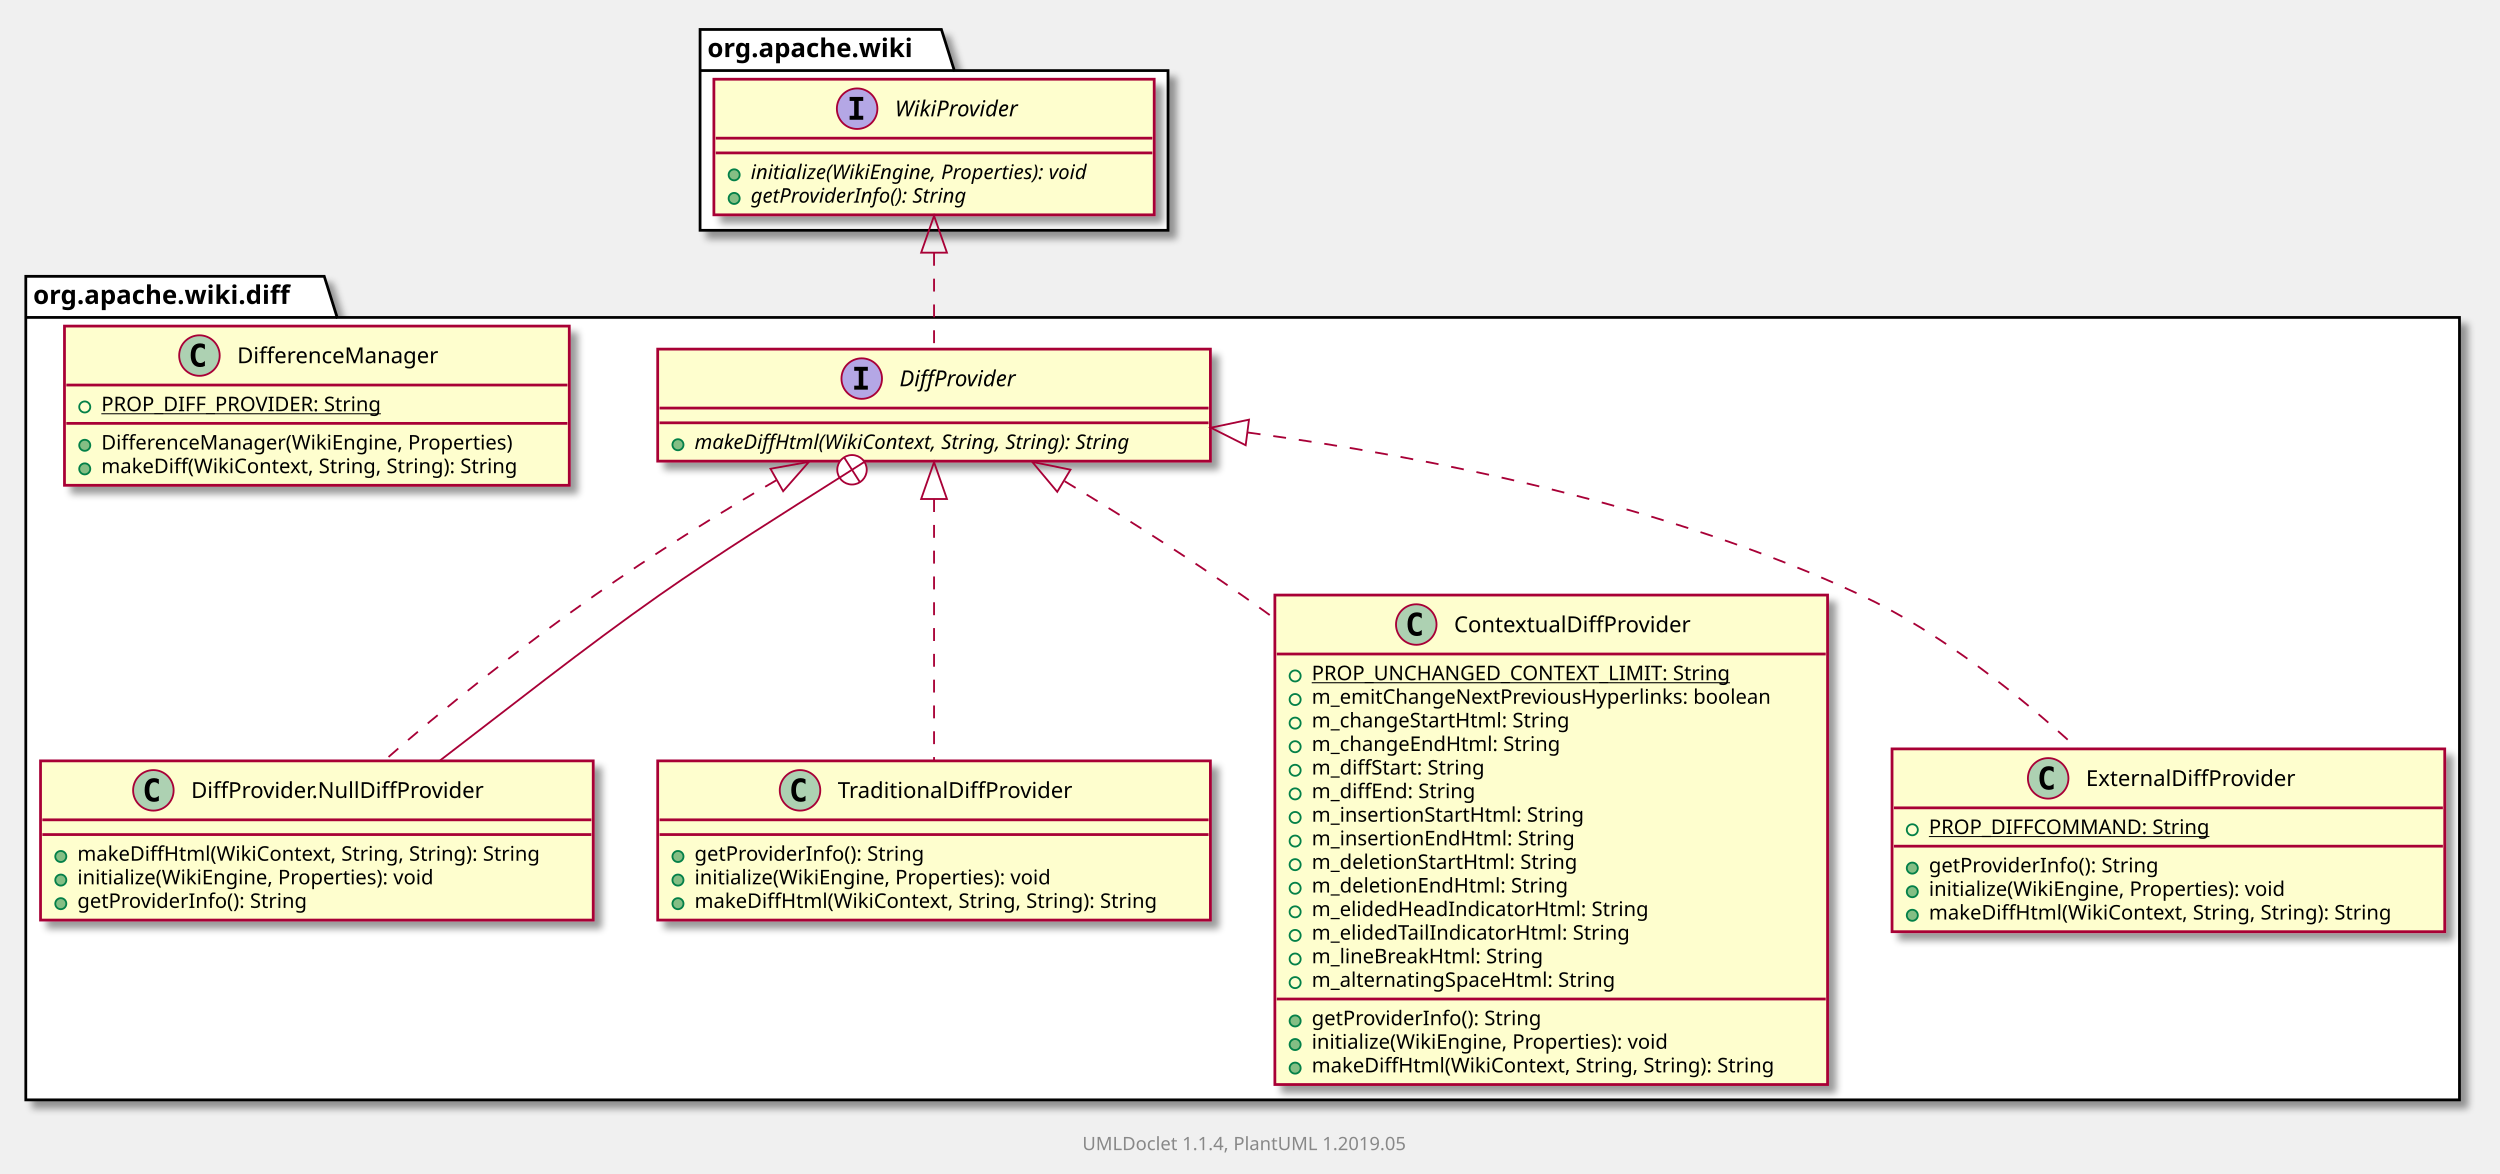
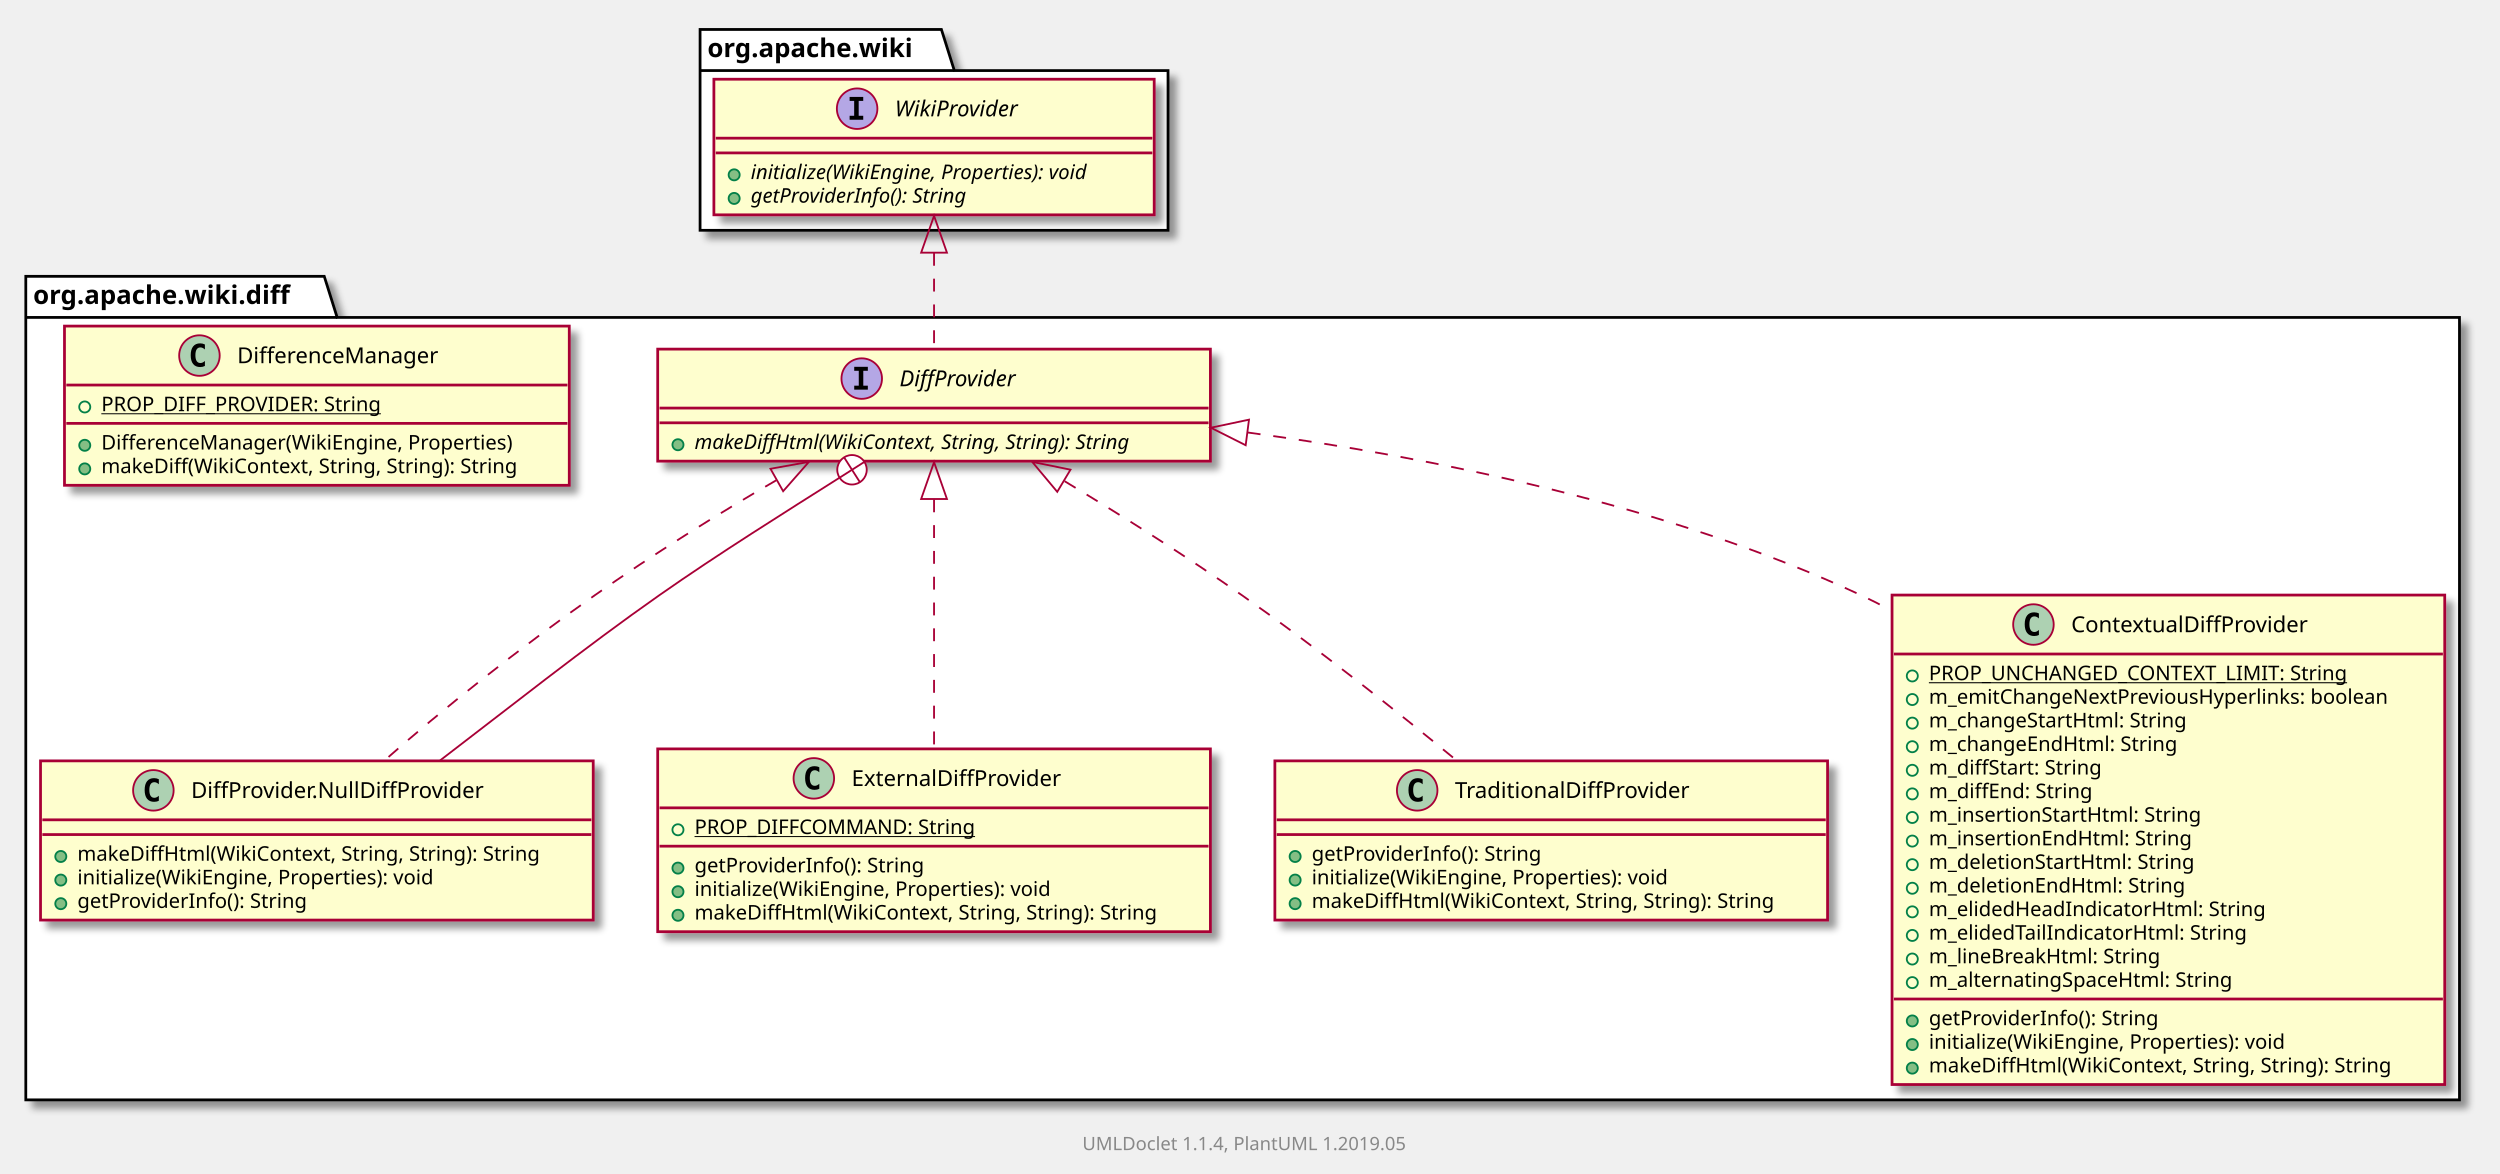
<svg xmlns="http://www.w3.org/2000/svg" xmlns:xlink="http://www.w3.org/1999/xlink" contentScriptType="application/ecmascript" contentStyleType="text/css" height="637px" preserveAspectRatio="none" style="width:1357px;height:637px;" version="1.1" viewBox="0 0 1357 637" width="1357px" zoomAndPan="magnify">
  <defs>
-     <filter height="300%" id="f1lwvn3nfsnw33" width="300%" x="-1" y="-1">
+     <filter height="300%" id="fj0u2kjxaeikd" width="300%" x="-1" y="-1">
      <feGaussianBlur result="blurOut" stdDeviation="2.0" />
      <feColorMatrix in="blurOut" result="blurOut2" type="matrix" values="0 0 0 0 0 0 0 0 0 0 0 0 0 0 0 0 0 0 .4 0" />
      <feOffset dx="4.0" dy="4.0" in="blurOut2" result="blurOut3" />
      <feBlend in="SourceGraphic" in2="blurOut3" mode="normal" />
    </filter>
  </defs>
  <g>
-     <polygon fill="#FFFFFF" filter="url(#f1lwvn3nfsnw33)" points="14,150,176,150,183,172.297,1335,172.297,1335,597,14,597,14,150" style="stroke: #000000; stroke-width: 1.5;" />
+     <polygon fill="#FFFFFF" filter="url(#fj0u2kjxaeikd)" points="14,150,176,150,183,172.297,1335,172.297,1335,597,14,597,14,150" style="stroke: #000000; stroke-width: 1.5;" />
    <line style="stroke: #000000; stroke-width: 1.5;" x1="14" x2="183" y1="172.297" y2="172.297" />
    <text fill="#000000" font-family="sans-serif" font-size="14" font-weight="bold" lengthAdjust="spacingAndGlyphs" textLength="156" x="18" y="164.995">org.apache.wiki.diff</text>
-     <polygon fill="#FFFFFF" filter="url(#f1lwvn3nfsnw33)" points="380,16,511,16,518,38.297,634,38.297,634,125,380,125,380,16" style="stroke: #000000; stroke-width: 1.5;" />
+     <polygon fill="#FFFFFF" filter="url(#fj0u2kjxaeikd)" points="380,16,511,16,518,38.297,634,38.297,634,125,380,125,380,16" style="stroke: #000000; stroke-width: 1.5;" />
    <line style="stroke: #000000; stroke-width: 1.5;" x1="380" x2="518" y1="38.297" y2="38.297" />
    <text fill="#000000" font-family="sans-serif" font-size="14" font-weight="bold" lengthAdjust="spacingAndGlyphs" textLength="125" x="384" y="30.995">org.apache.wiki</text>
    <a href="DiffProvider.html" target="_top" xlink:actuate="onRequest" xlink:show="new" xlink:title="DiffProvider.html" xlink:type="simple">
-       <rect fill="#FEFECE" filter="url(#f1lwvn3nfsnw33)" height="60.805" id="org.apache.wiki.diff.DiffProvider" style="stroke: #A80036; stroke-width: 1.5;" width="300" x="357" y="189.5" />
+       <rect fill="#FEFECE" filter="url(#fj0u2kjxaeikd)" height="60.805" id="org.apache.wiki.diff.DiffProvider" style="stroke: #A80036; stroke-width: 1.5;" width="300" x="357" y="189.5" />
      <ellipse cx="467.75" cy="205.5" fill="#B4A7E5" rx="11" ry="11" style="stroke: #A80036; stroke-width: 1.0;" />
      <path d="M463.672,201.266 L463.672,199.109 L471.062,199.109 L471.062,201.266 L468.594,201.266 L468.594,209.344 L471.062,209.344 L471.062,211.5 L463.672,211.5 L463.672,209.344 L466.141,209.344 L466.141,201.266 L463.672,201.266 Z " />
      <text fill="#000000" font-family="sans-serif" font-size="12" font-style="italic" lengthAdjust="spacingAndGlyphs" textLength="70" x="488.25" y="209.654">DiffProvider</text>
      <line style="stroke: #A80036; stroke-width: 1.5;" x1="358" x2="656" y1="221.5" y2="221.5" />
      <line style="stroke: #A80036; stroke-width: 1.5;" x1="358" x2="656" y1="229.5" y2="229.5" />
      <ellipse cx="368" cy="241.402" fill="#84BE84" rx="3" ry="3" style="stroke: #038048; stroke-width: 1.0;" />
      <text fill="#000000" font-family="sans-serif" font-size="11" font-style="italic" lengthAdjust="spacingAndGlyphs" textLength="274" x="377" y="243.71">makeDiffHtml(WikiContext, String, String): String</text>
    </a>
    <a href="DiffProvider.NullDiffProvider.html" target="_top" xlink:actuate="onRequest" xlink:show="new" xlink:title="DiffProvider.NullDiffProvider.html" xlink:type="simple">
-       <rect fill="#FEFECE" filter="url(#f1lwvn3nfsnw33)" height="86.414" id="org.apache.wiki.diff.DiffProvider.NullDiffProvider" style="stroke: #A80036; stroke-width: 1.5;" width="300" x="22" y="413" />
+       <rect fill="#FEFECE" filter="url(#fj0u2kjxaeikd)" height="86.414" id="org.apache.wiki.diff.DiffProvider.NullDiffProvider" style="stroke: #A80036; stroke-width: 1.5;" width="300" x="22" y="413" />
      <ellipse cx="83.25" cy="429" fill="#ADD1B2" rx="11" ry="11" style="stroke: #A80036; stroke-width: 1.0;" />
      <path d="M86.219,434.641 Q85.641,434.938 85,435.086 Q84.359,435.234 83.656,435.234 Q81.156,435.234 79.836,433.586 Q78.516,431.938 78.516,428.812 Q78.516,425.688 79.836,424.031 Q81.156,422.375 83.656,422.375 Q84.359,422.375 85.008,422.531 Q85.656,422.688 86.219,422.984 L86.219,425.703 Q85.594,425.125 85,424.852 Q84.406,424.578 83.781,424.578 Q82.438,424.578 81.75,425.648 Q81.062,426.719 81.062,428.812 Q81.062,430.906 81.75,431.977 Q82.438,433.047 83.781,433.047 Q84.406,433.047 85,432.773 Q85.594,432.5 86.219,431.922 L86.219,434.641 Z " />
      <text fill="#000000" font-family="sans-serif" font-size="12" lengthAdjust="spacingAndGlyphs" textLength="169" x="103.75" y="433.154">DiffProvider.NullDiffProvider</text>
      <line style="stroke: #A80036; stroke-width: 1.5;" x1="23" x2="321" y1="445" y2="445" />
      <line style="stroke: #A80036; stroke-width: 1.5;" x1="23" x2="321" y1="453" y2="453" />
      <ellipse cx="33" cy="464.902" fill="#84BE84" rx="3" ry="3" style="stroke: #038048; stroke-width: 1.0;" />
      <text fill="#000000" font-family="sans-serif" font-size="11" lengthAdjust="spacingAndGlyphs" textLength="274" x="42" y="467.21">makeDiffHtml(WikiContext, String, String): String</text>
      <ellipse cx="33" cy="477.707" fill="#84BE84" rx="3" ry="3" style="stroke: #038048; stroke-width: 1.0;" />
      <text fill="#000000" font-family="sans-serif" font-size="11" lengthAdjust="spacingAndGlyphs" textLength="210" x="42" y="480.015">initialize(WikiEngine, Properties): void</text>
      <ellipse cx="33" cy="490.512" fill="#84BE84" rx="3" ry="3" style="stroke: #038048; stroke-width: 1.0;" />
      <text fill="#000000" font-family="sans-serif" font-size="11" lengthAdjust="spacingAndGlyphs" textLength="136" x="42" y="492.82">getProviderInfo(): String</text>
    </a>
+     <a href="ExternalDiffProvider.html" target="_top" xlink:actuate="onRequest" xlink:show="new" xlink:title="ExternalDiffProvider.html" xlink:type="simple">
+       <rect fill="#FEFECE" filter="url(#fj0u2kjxaeikd)" height="99.219" id="org.apache.wiki.diff.ExternalDiffProvider" style="stroke: #A80036; stroke-width: 1.5;" width="300" x="357" y="406.5" />
+       <ellipse cx="441.75" cy="422.5" fill="#ADD1B2" rx="11" ry="11" style="stroke: #A80036; stroke-width: 1.0;" />
+       <path d="M444.719,428.141 Q444.141,428.438 443.5,428.586 Q442.859,428.734 442.156,428.734 Q439.656,428.734 438.336,427.086 Q437.016,425.438 437.016,422.312 Q437.016,419.188 438.336,417.531 Q439.656,415.875 442.156,415.875 Q442.859,415.875 443.508,416.031 Q444.156,416.188 444.719,416.484 L444.719,419.203 Q444.094,418.625 443.5,418.352 Q442.906,418.078 442.281,418.078 Q440.938,418.078 440.25,419.148 Q439.562,420.219 439.562,422.312 Q439.562,424.406 440.25,425.477 Q440.938,426.547 442.281,426.547 Q442.906,426.547 443.5,426.273 Q444.094,426 444.719,425.422 L444.719,428.141 Z " />
+       <text fill="#000000" font-family="sans-serif" font-size="12" lengthAdjust="spacingAndGlyphs" textLength="122" x="462.25" y="426.654">ExternalDiffProvider</text>
+       <line style="stroke: #A80036; stroke-width: 1.5;" x1="358" x2="656" y1="438.5" y2="438.5" />
+       <ellipse cx="368" cy="450.402" fill="none" rx="3" ry="3" style="stroke: #038048; stroke-width: 1.0;" />
+       <text fill="#000000" font-family="sans-serif" font-size="11" lengthAdjust="spacingAndGlyphs" text-decoration="underline" textLength="159" x="377" y="452.71">PROP_DIFFCOMMAND: String</text>
+       <line style="stroke: #A80036; stroke-width: 1.5;" x1="358" x2="656" y1="459.305" y2="459.305" />
+       <ellipse cx="368" cy="471.207" fill="#84BE84" rx="3" ry="3" style="stroke: #038048; stroke-width: 1.0;" />
+       <text fill="#000000" font-family="sans-serif" font-size="11" lengthAdjust="spacingAndGlyphs" textLength="136" x="377" y="473.515">getProviderInfo(): String</text>
+       <ellipse cx="368" cy="484.012" fill="#84BE84" rx="3" ry="3" style="stroke: #038048; stroke-width: 1.0;" />
+       <text fill="#000000" font-family="sans-serif" font-size="11" lengthAdjust="spacingAndGlyphs" textLength="210" x="377" y="486.32">initialize(WikiEngine, Properties): void</text>
+       <ellipse cx="368" cy="496.816" fill="#84BE84" rx="3" ry="3" style="stroke: #038048; stroke-width: 1.0;" />
+       <text fill="#000000" font-family="sans-serif" font-size="11" lengthAdjust="spacingAndGlyphs" textLength="274" x="377" y="499.125">makeDiffHtml(WikiContext, String, String): String</text>
+     </a>
+     <a href="TraditionalDiffProvider.html" target="_top" xlink:actuate="onRequest" xlink:show="new" xlink:title="TraditionalDiffProvider.html" xlink:type="simple">
+       <rect fill="#FEFECE" filter="url(#fj0u2kjxaeikd)" height="86.414" id="org.apache.wiki.diff.TraditionalDiffProvider" style="stroke: #A80036; stroke-width: 1.5;" width="300" x="692" y="413" />
+       <ellipse cx="769.25" cy="429" fill="#ADD1B2" rx="11" ry="11" style="stroke: #A80036; stroke-width: 1.0;" />
+       <path d="M772.219,434.641 Q771.641,434.938 771,435.086 Q770.359,435.234 769.656,435.234 Q767.156,435.234 765.836,433.586 Q764.516,431.938 764.516,428.812 Q764.516,425.688 765.836,424.031 Q767.156,422.375 769.656,422.375 Q770.359,422.375 771.008,422.531 Q771.656,422.688 772.219,422.984 L772.219,425.703 Q771.594,425.125 771,424.852 Q770.406,424.578 769.781,424.578 Q768.438,424.578 767.75,425.648 Q767.062,426.719 767.062,428.812 Q767.062,430.906 767.75,431.977 Q768.438,433.047 769.781,433.047 Q770.406,433.047 771,432.773 Q771.594,432.5 772.219,431.922 L772.219,434.641 Z " />
+       <text fill="#000000" font-family="sans-serif" font-size="12" lengthAdjust="spacingAndGlyphs" textLength="137" x="789.75" y="433.154">TraditionalDiffProvider</text>
+       <line style="stroke: #A80036; stroke-width: 1.5;" x1="693" x2="991" y1="445" y2="445" />
+       <line style="stroke: #A80036; stroke-width: 1.5;" x1="693" x2="991" y1="453" y2="453" />
+       <ellipse cx="703" cy="464.902" fill="#84BE84" rx="3" ry="3" style="stroke: #038048; stroke-width: 1.0;" />
+       <text fill="#000000" font-family="sans-serif" font-size="11" lengthAdjust="spacingAndGlyphs" textLength="136" x="712" y="467.21">getProviderInfo(): String</text>
+       <ellipse cx="703" cy="477.707" fill="#84BE84" rx="3" ry="3" style="stroke: #038048; stroke-width: 1.0;" />
+       <text fill="#000000" font-family="sans-serif" font-size="11" lengthAdjust="spacingAndGlyphs" textLength="210" x="712" y="480.015">initialize(WikiEngine, Properties): void</text>
+       <ellipse cx="703" cy="490.512" fill="#84BE84" rx="3" ry="3" style="stroke: #038048; stroke-width: 1.0;" />
+       <text fill="#000000" font-family="sans-serif" font-size="11" lengthAdjust="spacingAndGlyphs" textLength="274" x="712" y="492.82">makeDiffHtml(WikiContext, String, String): String</text>
+     </a>
    <a href="DifferenceManager.html" target="_top" xlink:actuate="onRequest" xlink:show="new" xlink:title="DifferenceManager.html" xlink:type="simple">
-       <rect fill="#FEFECE" filter="url(#f1lwvn3nfsnw33)" height="86.414" id="org.apache.wiki.diff.DifferenceManager" style="stroke: #A80036; stroke-width: 1.5;" width="274" x="35" y="177" />
+       <rect fill="#FEFECE" filter="url(#fj0u2kjxaeikd)" height="86.414" id="org.apache.wiki.diff.DifferenceManager" style="stroke: #A80036; stroke-width: 1.5;" width="274" x="35" y="177" />
      <ellipse cx="108.25" cy="193" fill="#ADD1B2" rx="11" ry="11" style="stroke: #A80036; stroke-width: 1.0;" />
      <path d="M111.219,198.641 Q110.641,198.938 110,199.086 Q109.359,199.234 108.656,199.234 Q106.156,199.234 104.836,197.586 Q103.516,195.938 103.516,192.812 Q103.516,189.688 104.836,188.031 Q106.156,186.375 108.656,186.375 Q109.359,186.375 110.008,186.531 Q110.656,186.688 111.219,186.984 L111.219,189.703 Q110.594,189.125 110,188.852 Q109.406,188.578 108.781,188.578 Q107.438,188.578 106.75,189.648 Q106.062,190.719 106.062,192.812 Q106.062,194.906 106.75,195.977 Q107.438,197.047 108.781,197.047 Q109.406,197.047 110,196.773 Q110.594,196.5 111.219,195.922 L111.219,198.641 Z " />
      <text fill="#000000" font-family="sans-serif" font-size="12" lengthAdjust="spacingAndGlyphs" textLength="119" x="128.75" y="197.154">DifferenceManager</text>
      <line style="stroke: #A80036; stroke-width: 1.5;" x1="36" x2="308" y1="209" y2="209" />
      <ellipse cx="46" cy="220.902" fill="none" rx="3" ry="3" style="stroke: #038048; stroke-width: 1.0;" />
      <text fill="#000000" font-family="sans-serif" font-size="11" lengthAdjust="spacingAndGlyphs" text-decoration="underline" textLength="162" x="55" y="223.21">PROP_DIFF_PROVIDER: String</text>
      <line style="stroke: #A80036; stroke-width: 1.5;" x1="36" x2="308" y1="229.805" y2="229.805" />
      <ellipse cx="46" cy="241.707" fill="#84BE84" rx="3" ry="3" style="stroke: #038048; stroke-width: 1.0;" />
      <text fill="#000000" font-family="sans-serif" font-size="11" lengthAdjust="spacingAndGlyphs" textLength="241" x="55" y="244.015">DifferenceManager(WikiEngine, Properties)</text>
      <ellipse cx="46" cy="254.512" fill="#84BE84" rx="3" ry="3" style="stroke: #038048; stroke-width: 1.0;" />
      <text fill="#000000" font-family="sans-serif" font-size="11" lengthAdjust="spacingAndGlyphs" textLength="248" x="55" y="256.82">makeDiff(WikiContext, String, String): String</text>
    </a>
-     <a href="TraditionalDiffProvider.html" target="_top" xlink:actuate="onRequest" xlink:show="new" xlink:title="TraditionalDiffProvider.html" xlink:type="simple">
-       <rect fill="#FEFECE" filter="url(#f1lwvn3nfsnw33)" height="86.414" id="org.apache.wiki.diff.TraditionalDiffProvider" style="stroke: #A80036; stroke-width: 1.5;" width="300" x="357" y="413" />
-       <ellipse cx="434.25" cy="429" fill="#ADD1B2" rx="11" ry="11" style="stroke: #A80036; stroke-width: 1.0;" />
-       <path d="M437.219,434.641 Q436.641,434.938 436,435.086 Q435.359,435.234 434.656,435.234 Q432.156,435.234 430.836,433.586 Q429.516,431.938 429.516,428.812 Q429.516,425.688 430.836,424.031 Q432.156,422.375 434.656,422.375 Q435.359,422.375 436.008,422.531 Q436.656,422.688 437.219,422.984 L437.219,425.703 Q436.594,425.125 436,424.852 Q435.406,424.578 434.781,424.578 Q433.438,424.578 432.75,425.648 Q432.062,426.719 432.062,428.812 Q432.062,430.906 432.75,431.977 Q433.438,433.047 434.781,433.047 Q435.406,433.047 436,432.773 Q436.594,432.5 437.219,431.922 L437.219,434.641 Z " />
-       <text fill="#000000" font-family="sans-serif" font-size="12" lengthAdjust="spacingAndGlyphs" textLength="137" x="454.75" y="433.154">TraditionalDiffProvider</text>
-       <line style="stroke: #A80036; stroke-width: 1.5;" x1="358" x2="656" y1="445" y2="445" />
-       <line style="stroke: #A80036; stroke-width: 1.5;" x1="358" x2="656" y1="453" y2="453" />
-       <ellipse cx="368" cy="464.902" fill="#84BE84" rx="3" ry="3" style="stroke: #038048; stroke-width: 1.0;" />
-       <text fill="#000000" font-family="sans-serif" font-size="11" lengthAdjust="spacingAndGlyphs" textLength="136" x="377" y="467.21">getProviderInfo(): String</text>
-       <ellipse cx="368" cy="477.707" fill="#84BE84" rx="3" ry="3" style="stroke: #038048; stroke-width: 1.0;" />
-       <text fill="#000000" font-family="sans-serif" font-size="11" lengthAdjust="spacingAndGlyphs" textLength="210" x="377" y="480.015">initialize(WikiEngine, Properties): void</text>
-       <ellipse cx="368" cy="490.512" fill="#84BE84" rx="3" ry="3" style="stroke: #038048; stroke-width: 1.0;" />
-       <text fill="#000000" font-family="sans-serif" font-size="11" lengthAdjust="spacingAndGlyphs" textLength="274" x="377" y="492.82">makeDiffHtml(WikiContext, String, String): String</text>
+     <a href="ContextualDiffProvider.html" target="_top" xlink:actuate="onRequest" xlink:show="new" xlink:title="ContextualDiffProvider.html" xlink:type="simple">
+       <rect fill="#FEFECE" filter="url(#fj0u2kjxaeikd)" height="265.68" id="org.apache.wiki.diff.ContextualDiffProvider" style="stroke: #A80036; stroke-width: 1.5;" width="300" x="1027" y="323" />
+       <ellipse cx="1103.75" cy="339" fill="#ADD1B2" rx="11" ry="11" style="stroke: #A80036; stroke-width: 1.0;" />
+       <path d="M1106.719,344.641 Q1106.141,344.938 1105.5,345.086 Q1104.859,345.234 1104.156,345.234 Q1101.656,345.234 1100.336,343.586 Q1099.016,341.938 1099.016,338.812 Q1099.016,335.688 1100.336,334.031 Q1101.656,332.375 1104.156,332.375 Q1104.859,332.375 1105.508,332.531 Q1106.156,332.688 1106.719,332.984 L1106.719,335.703 Q1106.094,335.125 1105.5,334.852 Q1104.906,334.578 1104.281,334.578 Q1102.938,334.578 1102.25,335.648 Q1101.562,336.719 1101.562,338.812 Q1101.562,340.906 1102.25,341.977 Q1102.938,343.047 1104.281,343.047 Q1104.906,343.047 1105.5,342.773 Q1106.094,342.5 1106.719,341.922 L1106.719,344.641 Z " />
+       <text fill="#000000" font-family="sans-serif" font-size="12" lengthAdjust="spacingAndGlyphs" textLength="138" x="1124.25" y="343.154">ContextualDiffProvider</text>
+       <line style="stroke: #A80036; stroke-width: 1.5;" x1="1028" x2="1326" y1="355" y2="355" />
+       <ellipse cx="1038" cy="366.902" fill="none" rx="3" ry="3" style="stroke: #038048; stroke-width: 1.0;" />
+       <text fill="#000000" font-family="sans-serif" font-size="11" lengthAdjust="spacingAndGlyphs" text-decoration="underline" textLength="242" x="1047" y="369.21">PROP_UNCHANGED_CONTEXT_LIMIT: String</text>
+       <ellipse cx="1038" cy="379.707" fill="none" rx="3" ry="3" style="stroke: #038048; stroke-width: 1.0;" />
+       <text fill="#000000" font-family="sans-serif" font-size="11" lengthAdjust="spacingAndGlyphs" textLength="271" x="1047" y="382.015">m_emitChangeNextPreviousHyperlinks: boolean</text>
+       <ellipse cx="1038" cy="392.512" fill="none" rx="3" ry="3" style="stroke: #038048; stroke-width: 1.0;" />
+       <text fill="#000000" font-family="sans-serif" font-size="11" lengthAdjust="spacingAndGlyphs" textLength="154" x="1047" y="394.82">m_changeStartHtml: String</text>
+       <ellipse cx="1038" cy="405.316" fill="none" rx="3" ry="3" style="stroke: #038048; stroke-width: 1.0;" />
+       <text fill="#000000" font-family="sans-serif" font-size="11" lengthAdjust="spacingAndGlyphs" textLength="147" x="1047" y="407.625">m_changeEndHtml: String</text>
+       <ellipse cx="1038" cy="418.121" fill="none" rx="3" ry="3" style="stroke: #038048; stroke-width: 1.0;" />
+       <text fill="#000000" font-family="sans-serif" font-size="11" lengthAdjust="spacingAndGlyphs" textLength="105" x="1047" y="420.429">m_diffStart: String</text>
+       <ellipse cx="1038" cy="430.926" fill="none" rx="3" ry="3" style="stroke: #038048; stroke-width: 1.0;" />
+       <text fill="#000000" font-family="sans-serif" font-size="11" lengthAdjust="spacingAndGlyphs" textLength="98" x="1047" y="433.234">m_diffEnd: String</text>
+       <ellipse cx="1038" cy="443.731" fill="none" rx="3" ry="3" style="stroke: #038048; stroke-width: 1.0;" />
+       <text fill="#000000" font-family="sans-serif" font-size="11" lengthAdjust="spacingAndGlyphs" textLength="163" x="1047" y="446.039">m_insertionStartHtml: String</text>
+       <ellipse cx="1038" cy="456.535" fill="none" rx="3" ry="3" style="stroke: #038048; stroke-width: 1.0;" />
+       <text fill="#000000" font-family="sans-serif" font-size="11" lengthAdjust="spacingAndGlyphs" textLength="156" x="1047" y="458.843">m_insertionEndHtml: String</text>
+       <ellipse cx="1038" cy="469.34" fill="none" rx="3" ry="3" style="stroke: #038048; stroke-width: 1.0;" />
+       <text fill="#000000" font-family="sans-serif" font-size="11" lengthAdjust="spacingAndGlyphs" textLength="158" x="1047" y="471.648">m_deletionStartHtml: String</text>
+       <ellipse cx="1038" cy="482.144" fill="none" rx="3" ry="3" style="stroke: #038048; stroke-width: 1.0;" />
+       <text fill="#000000" font-family="sans-serif" font-size="11" lengthAdjust="spacingAndGlyphs" textLength="151" x="1047" y="484.453">m_deletionEndHtml: String</text>
+       <ellipse cx="1038" cy="494.949" fill="none" rx="3" ry="3" style="stroke: #038048; stroke-width: 1.0;" />
+       <text fill="#000000" font-family="sans-serif" font-size="11" lengthAdjust="spacingAndGlyphs" textLength="197" x="1047" y="497.257">m_elidedHeadIndicatorHtml: String</text>
+       <ellipse cx="1038" cy="507.754" fill="none" rx="3" ry="3" style="stroke: #038048; stroke-width: 1.0;" />
+       <text fill="#000000" font-family="sans-serif" font-size="11" lengthAdjust="spacingAndGlyphs" textLength="188" x="1047" y="510.062">m_elidedTailIndicatorHtml: String</text>
+       <ellipse cx="1038" cy="520.559" fill="none" rx="3" ry="3" style="stroke: #038048; stroke-width: 1.0;" />
+       <text fill="#000000" font-family="sans-serif" font-size="11" lengthAdjust="spacingAndGlyphs" textLength="138" x="1047" y="522.867">m_lineBreakHtml: String</text>
+       <ellipse cx="1038" cy="533.363" fill="none" rx="3" ry="3" style="stroke: #038048; stroke-width: 1.0;" />
+       <text fill="#000000" font-family="sans-serif" font-size="11" lengthAdjust="spacingAndGlyphs" textLength="181" x="1047" y="535.671">m_alternatingSpaceHtml: String</text>
+       <line style="stroke: #A80036; stroke-width: 1.5;" x1="1028" x2="1326" y1="542.266" y2="542.266" />
+       <ellipse cx="1038" cy="554.168" fill="#84BE84" rx="3" ry="3" style="stroke: #038048; stroke-width: 1.0;" />
+       <text fill="#000000" font-family="sans-serif" font-size="11" lengthAdjust="spacingAndGlyphs" textLength="136" x="1047" y="556.476">getProviderInfo(): String</text>
+       <ellipse cx="1038" cy="566.973" fill="#84BE84" rx="3" ry="3" style="stroke: #038048; stroke-width: 1.0;" />
+       <text fill="#000000" font-family="sans-serif" font-size="11" lengthAdjust="spacingAndGlyphs" textLength="210" x="1047" y="569.281">initialize(WikiEngine, Properties): void</text>
+       <ellipse cx="1038" cy="579.777" fill="#84BE84" rx="3" ry="3" style="stroke: #038048; stroke-width: 1.0;" />
+       <text fill="#000000" font-family="sans-serif" font-size="11" lengthAdjust="spacingAndGlyphs" textLength="274" x="1047" y="582.085">makeDiffHtml(WikiContext, String, String): String</text>
    </a>
-     <a href="ContextualDiffProvider.html" target="_top" xlink:actuate="onRequest" xlink:show="new" xlink:title="ContextualDiffProvider.html" xlink:type="simple">
-       <rect fill="#FEFECE" filter="url(#f1lwvn3nfsnw33)" height="265.68" id="org.apache.wiki.diff.ContextualDiffProvider" style="stroke: #A80036; stroke-width: 1.5;" width="300" x="692" y="323" />
-       <ellipse cx="768.75" cy="339" fill="#ADD1B2" rx="11" ry="11" style="stroke: #A80036; stroke-width: 1.0;" />
-       <path d="M771.719,344.641 Q771.141,344.938 770.5,345.086 Q769.859,345.234 769.156,345.234 Q766.656,345.234 765.336,343.586 Q764.016,341.938 764.016,338.812 Q764.016,335.688 765.336,334.031 Q766.656,332.375 769.156,332.375 Q769.859,332.375 770.508,332.531 Q771.156,332.688 771.719,332.984 L771.719,335.703 Q771.094,335.125 770.5,334.852 Q769.906,334.578 769.281,334.578 Q767.938,334.578 767.25,335.648 Q766.562,336.719 766.562,338.812 Q766.562,340.906 767.25,341.977 Q767.938,343.047 769.281,343.047 Q769.906,343.047 770.5,342.773 Q771.094,342.5 771.719,341.922 L771.719,344.641 Z " />
-       <text fill="#000000" font-family="sans-serif" font-size="12" lengthAdjust="spacingAndGlyphs" textLength="138" x="789.25" y="343.154">ContextualDiffProvider</text>
-       <line style="stroke: #A80036; stroke-width: 1.5;" x1="693" x2="991" y1="355" y2="355" />
-       <ellipse cx="703" cy="366.902" fill="none" rx="3" ry="3" style="stroke: #038048; stroke-width: 1.0;" />
-       <text fill="#000000" font-family="sans-serif" font-size="11" lengthAdjust="spacingAndGlyphs" text-decoration="underline" textLength="242" x="712" y="369.21">PROP_UNCHANGED_CONTEXT_LIMIT: String</text>
-       <ellipse cx="703" cy="379.707" fill="none" rx="3" ry="3" style="stroke: #038048; stroke-width: 1.0;" />
-       <text fill="#000000" font-family="sans-serif" font-size="11" lengthAdjust="spacingAndGlyphs" textLength="271" x="712" y="382.015">m_emitChangeNextPreviousHyperlinks: boolean</text>
-       <ellipse cx="703" cy="392.512" fill="none" rx="3" ry="3" style="stroke: #038048; stroke-width: 1.0;" />
-       <text fill="#000000" font-family="sans-serif" font-size="11" lengthAdjust="spacingAndGlyphs" textLength="154" x="712" y="394.82">m_changeStartHtml: String</text>
-       <ellipse cx="703" cy="405.316" fill="none" rx="3" ry="3" style="stroke: #038048; stroke-width: 1.0;" />
-       <text fill="#000000" font-family="sans-serif" font-size="11" lengthAdjust="spacingAndGlyphs" textLength="147" x="712" y="407.625">m_changeEndHtml: String</text>
-       <ellipse cx="703" cy="418.121" fill="none" rx="3" ry="3" style="stroke: #038048; stroke-width: 1.0;" />
-       <text fill="#000000" font-family="sans-serif" font-size="11" lengthAdjust="spacingAndGlyphs" textLength="105" x="712" y="420.429">m_diffStart: String</text>
-       <ellipse cx="703" cy="430.926" fill="none" rx="3" ry="3" style="stroke: #038048; stroke-width: 1.0;" />
-       <text fill="#000000" font-family="sans-serif" font-size="11" lengthAdjust="spacingAndGlyphs" textLength="98" x="712" y="433.234">m_diffEnd: String</text>
-       <ellipse cx="703" cy="443.731" fill="none" rx="3" ry="3" style="stroke: #038048; stroke-width: 1.0;" />
-       <text fill="#000000" font-family="sans-serif" font-size="11" lengthAdjust="spacingAndGlyphs" textLength="163" x="712" y="446.039">m_insertionStartHtml: String</text>
-       <ellipse cx="703" cy="456.535" fill="none" rx="3" ry="3" style="stroke: #038048; stroke-width: 1.0;" />
-       <text fill="#000000" font-family="sans-serif" font-size="11" lengthAdjust="spacingAndGlyphs" textLength="156" x="712" y="458.843">m_insertionEndHtml: String</text>
-       <ellipse cx="703" cy="469.34" fill="none" rx="3" ry="3" style="stroke: #038048; stroke-width: 1.0;" />
-       <text fill="#000000" font-family="sans-serif" font-size="11" lengthAdjust="spacingAndGlyphs" textLength="158" x="712" y="471.648">m_deletionStartHtml: String</text>
-       <ellipse cx="703" cy="482.144" fill="none" rx="3" ry="3" style="stroke: #038048; stroke-width: 1.0;" />
-       <text fill="#000000" font-family="sans-serif" font-size="11" lengthAdjust="spacingAndGlyphs" textLength="151" x="712" y="484.453">m_deletionEndHtml: String</text>
-       <ellipse cx="703" cy="494.949" fill="none" rx="3" ry="3" style="stroke: #038048; stroke-width: 1.0;" />
-       <text fill="#000000" font-family="sans-serif" font-size="11" lengthAdjust="spacingAndGlyphs" textLength="197" x="712" y="497.257">m_elidedHeadIndicatorHtml: String</text>
-       <ellipse cx="703" cy="507.754" fill="none" rx="3" ry="3" style="stroke: #038048; stroke-width: 1.0;" />
-       <text fill="#000000" font-family="sans-serif" font-size="11" lengthAdjust="spacingAndGlyphs" textLength="188" x="712" y="510.062">m_elidedTailIndicatorHtml: String</text>
-       <ellipse cx="703" cy="520.559" fill="none" rx="3" ry="3" style="stroke: #038048; stroke-width: 1.0;" />
-       <text fill="#000000" font-family="sans-serif" font-size="11" lengthAdjust="spacingAndGlyphs" textLength="138" x="712" y="522.867">m_lineBreakHtml: String</text>
-       <ellipse cx="703" cy="533.363" fill="none" rx="3" ry="3" style="stroke: #038048; stroke-width: 1.0;" />
-       <text fill="#000000" font-family="sans-serif" font-size="11" lengthAdjust="spacingAndGlyphs" textLength="181" x="712" y="535.671">m_alternatingSpaceHtml: String</text>
-       <line style="stroke: #A80036; stroke-width: 1.5;" x1="693" x2="991" y1="542.266" y2="542.266" />
-       <ellipse cx="703" cy="554.168" fill="#84BE84" rx="3" ry="3" style="stroke: #038048; stroke-width: 1.0;" />
-       <text fill="#000000" font-family="sans-serif" font-size="11" lengthAdjust="spacingAndGlyphs" textLength="136" x="712" y="556.476">getProviderInfo(): String</text>
-       <ellipse cx="703" cy="566.973" fill="#84BE84" rx="3" ry="3" style="stroke: #038048; stroke-width: 1.0;" />
-       <text fill="#000000" font-family="sans-serif" font-size="11" lengthAdjust="spacingAndGlyphs" textLength="210" x="712" y="569.281">initialize(WikiEngine, Properties): void</text>
-       <ellipse cx="703" cy="579.777" fill="#84BE84" rx="3" ry="3" style="stroke: #038048; stroke-width: 1.0;" />
-       <text fill="#000000" font-family="sans-serif" font-size="11" lengthAdjust="spacingAndGlyphs" textLength="274" x="712" y="582.085">makeDiffHtml(WikiContext, String, String): String</text>
-     </a>
-     <a href="ExternalDiffProvider.html" target="_top" xlink:actuate="onRequest" xlink:show="new" xlink:title="ExternalDiffProvider.html" xlink:type="simple">
-       <rect fill="#FEFECE" filter="url(#f1lwvn3nfsnw33)" height="99.219" id="org.apache.wiki.diff.ExternalDiffProvider" style="stroke: #A80036; stroke-width: 1.5;" width="300" x="1027" y="406.5" />
-       <ellipse cx="1111.75" cy="422.5" fill="#ADD1B2" rx="11" ry="11" style="stroke: #A80036; stroke-width: 1.0;" />
-       <path d="M1114.719,428.141 Q1114.141,428.438 1113.5,428.586 Q1112.859,428.734 1112.156,428.734 Q1109.656,428.734 1108.336,427.086 Q1107.016,425.438 1107.016,422.312 Q1107.016,419.188 1108.336,417.531 Q1109.656,415.875 1112.156,415.875 Q1112.859,415.875 1113.508,416.031 Q1114.156,416.188 1114.719,416.484 L1114.719,419.203 Q1114.094,418.625 1113.5,418.352 Q1112.906,418.078 1112.281,418.078 Q1110.938,418.078 1110.25,419.148 Q1109.562,420.219 1109.562,422.312 Q1109.562,424.406 1110.25,425.477 Q1110.938,426.547 1112.281,426.547 Q1112.906,426.547 1113.5,426.273 Q1114.094,426 1114.719,425.422 L1114.719,428.141 Z " />
-       <text fill="#000000" font-family="sans-serif" font-size="12" lengthAdjust="spacingAndGlyphs" textLength="122" x="1132.25" y="426.654">ExternalDiffProvider</text>
-       <line style="stroke: #A80036; stroke-width: 1.5;" x1="1028" x2="1326" y1="438.5" y2="438.5" />
-       <ellipse cx="1038" cy="450.402" fill="none" rx="3" ry="3" style="stroke: #038048; stroke-width: 1.0;" />
-       <text fill="#000000" font-family="sans-serif" font-size="11" lengthAdjust="spacingAndGlyphs" text-decoration="underline" textLength="159" x="1047" y="452.71">PROP_DIFFCOMMAND: String</text>
-       <line style="stroke: #A80036; stroke-width: 1.5;" x1="1028" x2="1326" y1="459.305" y2="459.305" />
-       <ellipse cx="1038" cy="471.207" fill="#84BE84" rx="3" ry="3" style="stroke: #038048; stroke-width: 1.0;" />
-       <text fill="#000000" font-family="sans-serif" font-size="11" lengthAdjust="spacingAndGlyphs" textLength="136" x="1047" y="473.515">getProviderInfo(): String</text>
-       <ellipse cx="1038" cy="484.012" fill="#84BE84" rx="3" ry="3" style="stroke: #038048; stroke-width: 1.0;" />
-       <text fill="#000000" font-family="sans-serif" font-size="11" lengthAdjust="spacingAndGlyphs" textLength="210" x="1047" y="486.32">initialize(WikiEngine, Properties): void</text>
-       <ellipse cx="1038" cy="496.816" fill="#84BE84" rx="3" ry="3" style="stroke: #038048; stroke-width: 1.0;" />
-       <text fill="#000000" font-family="sans-serif" font-size="11" lengthAdjust="spacingAndGlyphs" textLength="274" x="1047" y="499.125">makeDiffHtml(WikiContext, String, String): String</text>
-     </a>
-     <rect fill="#FEFECE" filter="url(#f1lwvn3nfsnw33)" height="73.609" id="org.apache.wiki.WikiProvider" style="stroke: #A80036; stroke-width: 1.5;" width="239" x="387.5" y="43" />
+     <rect fill="#FEFECE" filter="url(#fj0u2kjxaeikd)" height="73.609" id="org.apache.wiki.WikiProvider" style="stroke: #A80036; stroke-width: 1.5;" width="239" x="387.5" y="43" />
    <ellipse cx="465.25" cy="59" fill="#B4A7E5" rx="11" ry="11" style="stroke: #A80036; stroke-width: 1.0;" />
    <path d="M461.172,54.766 L461.172,52.609 L468.562,52.609 L468.562,54.766 L466.094,54.766 L466.094,62.844 L468.562,62.844 L468.562,65 L461.172,65 L461.172,62.844 L463.641,62.844 L463.641,54.766 L461.172,54.766 Z " />
    <text fill="#000000" font-family="sans-serif" font-size="12" font-style="italic" lengthAdjust="spacingAndGlyphs" textLength="75" x="485.75" y="63.154">WikiProvider</text>
    <line style="stroke: #A80036; stroke-width: 1.5;" x1="388.5" x2="625.5" y1="75" y2="75" />
    <line style="stroke: #A80036; stroke-width: 1.5;" x1="388.5" x2="625.5" y1="83" y2="83" />
    <ellipse cx="398.5" cy="94.902" fill="#84BE84" rx="3" ry="3" style="stroke: #038048; stroke-width: 1.0;" />
    <text fill="#000000" font-family="sans-serif" font-size="11" font-style="italic" lengthAdjust="spacingAndGlyphs" textLength="213" x="407.5" y="97.21">initialize(WikiEngine, Properties): void</text>
    <ellipse cx="398.5" cy="107.707" fill="#84BE84" rx="3" ry="3" style="stroke: #038048; stroke-width: 1.0;" />
    <text fill="#000000" font-family="sans-serif" font-size="11" font-style="italic" lengthAdjust="spacingAndGlyphs" textLength="136" x="407.5" y="110.015">getProviderInfo(): String</text>
    <path d="M507,137.254 C507,155.072 507,174.031 507,189.299 " fill="none" id="org.apache.wiki.WikiProvider-org.apache.wiki.diff.DiffProvider" style="stroke: #A80036; stroke-width: 1.0; stroke-dasharray: 7.0,7.0;" />
    <polygon fill="none" points="500,137.15,507,117.15,514,137.15,500,137.15" style="stroke: #A80036; stroke-width: 1.0;" />
    <path d="M421.392,260.68 C389.655,278.946 354.045,301.249 323,323 C282.632,351.283 239.046,385.918 208.744,412.752 " fill="none" id="org.apache.wiki.diff.DiffProvider-org.apache.wiki.diff.DiffProvider.NullDiffProvider" style="stroke: #A80036; stroke-width: 1.0; stroke-dasharray: 7.0,7.0;" />
    <polygon fill="none" points="418.209,254.439,439.067,250.703,425.091,266.63,418.209,254.439" style="stroke: #A80036; stroke-width: 1.0;" />
    <path d="M456.315,258.909 C426.979,277.493 390.056,300.541 358,323 C317.632,351.283 274.046,385.918 238.892,412.752 " fill="none" id="org.apache.wiki.diff.DiffProvider-org.apache.wiki.diff.DiffProvider.NullDiffProvider-1" style="stroke: #A80036; stroke-width: 1.0;" />
    <ellipse cx="462.465" cy="254.997" fill="#FFFFFF" rx="8" ry="8" style="stroke: #A80036; stroke-width: 1.0;" />
    <line style="stroke: #A80036; stroke-width: 1.0;" x1="455.715" x2="469.214" y1="259.291" y2="250.703" />
    <line style="stroke: #A80036; stroke-width: 1.0;" x1="458.171" x2="466.759" y1="248.247" y2="261.747" />
-     <path d="M507,270.919 C507,313.205 507,372.7 507,412.718 " fill="none" id="org.apache.wiki.diff.DiffProvider-org.apache.wiki.diff.TraditionalDiffProvider" style="stroke: #A80036; stroke-width: 1.0; stroke-dasharray: 7.0,7.0;" />
+     <path d="M507,271.041 C507,311.072 507,366.471 507,406.185 " fill="none" id="org.apache.wiki.diff.DiffProvider-org.apache.wiki.diff.ExternalDiffProvider" style="stroke: #A80036; stroke-width: 1.0; stroke-dasharray: 7.0,7.0;" />
    <polygon fill="none" points="500,270.853,507,250.853,514,270.853,500,270.853" style="stroke: #A80036; stroke-width: 1.0;" />
-     <path d="M577.852,261.191 C608.007,279.361 643.244,301.451 674,323 C679.941,327.162 685.952,331.462 691.987,335.855 " fill="none" id="org.apache.wiki.diff.DiffProvider-org.apache.wiki.diff.ContextualDiffProvider" style="stroke: #A80036; stroke-width: 1.0; stroke-dasharray: 7.0,7.0;" />
+     <path d="M577.852,261.191 C608.007,279.361 643.244,301.451 674,323 C714.368,351.283 757.954,385.918 790.613,412.752 " fill="none" id="org.apache.wiki.diff.DiffProvider-org.apache.wiki.diff.TraditionalDiffProvider" style="stroke: #A80036; stroke-width: 1.0; stroke-dasharray: 7.0,7.0;" />
    <polygon fill="none" points="573.872,266.967,560.29,250.703,581.05,254.947,573.872,266.967" style="stroke: #A80036; stroke-width: 1.0;" />
-     <path d="M677.264,234.759 C777.757,248.297 905.353,274.084 1010,323 C1053.818,343.482 1096.359,377.644 1127.538,406.216 " fill="none" id="org.apache.wiki.diff.DiffProvider-org.apache.wiki.diff.ExternalDiffProvider" style="stroke: #A80036; stroke-width: 1.0; stroke-dasharray: 7.0,7.0;" />
+     <path d="M677.264,234.759 C777.757,248.297 905.353,274.084 1010,323 C1015.54,325.59 1021.06,328.398 1026.539,331.386 " fill="none" id="org.apache.wiki.diff.DiffProvider-org.apache.wiki.diff.ContextualDiffProvider" style="stroke: #A80036; stroke-width: 1.0; stroke-dasharray: 7.0,7.0;" />
    <polygon fill="none" points="676.158,241.674,657.219,232.171,677.951,227.79,676.158,241.674" style="stroke: #A80036; stroke-width: 1.0;" />
    <text fill="#888888" font-family="sans-serif" font-size="10" lengthAdjust="spacingAndGlyphs" textLength="186" x="587.5" y="624.282">UMLDoclet 1.1.4, PlantUML 1.2019.05</text>
  </g>
</svg>
